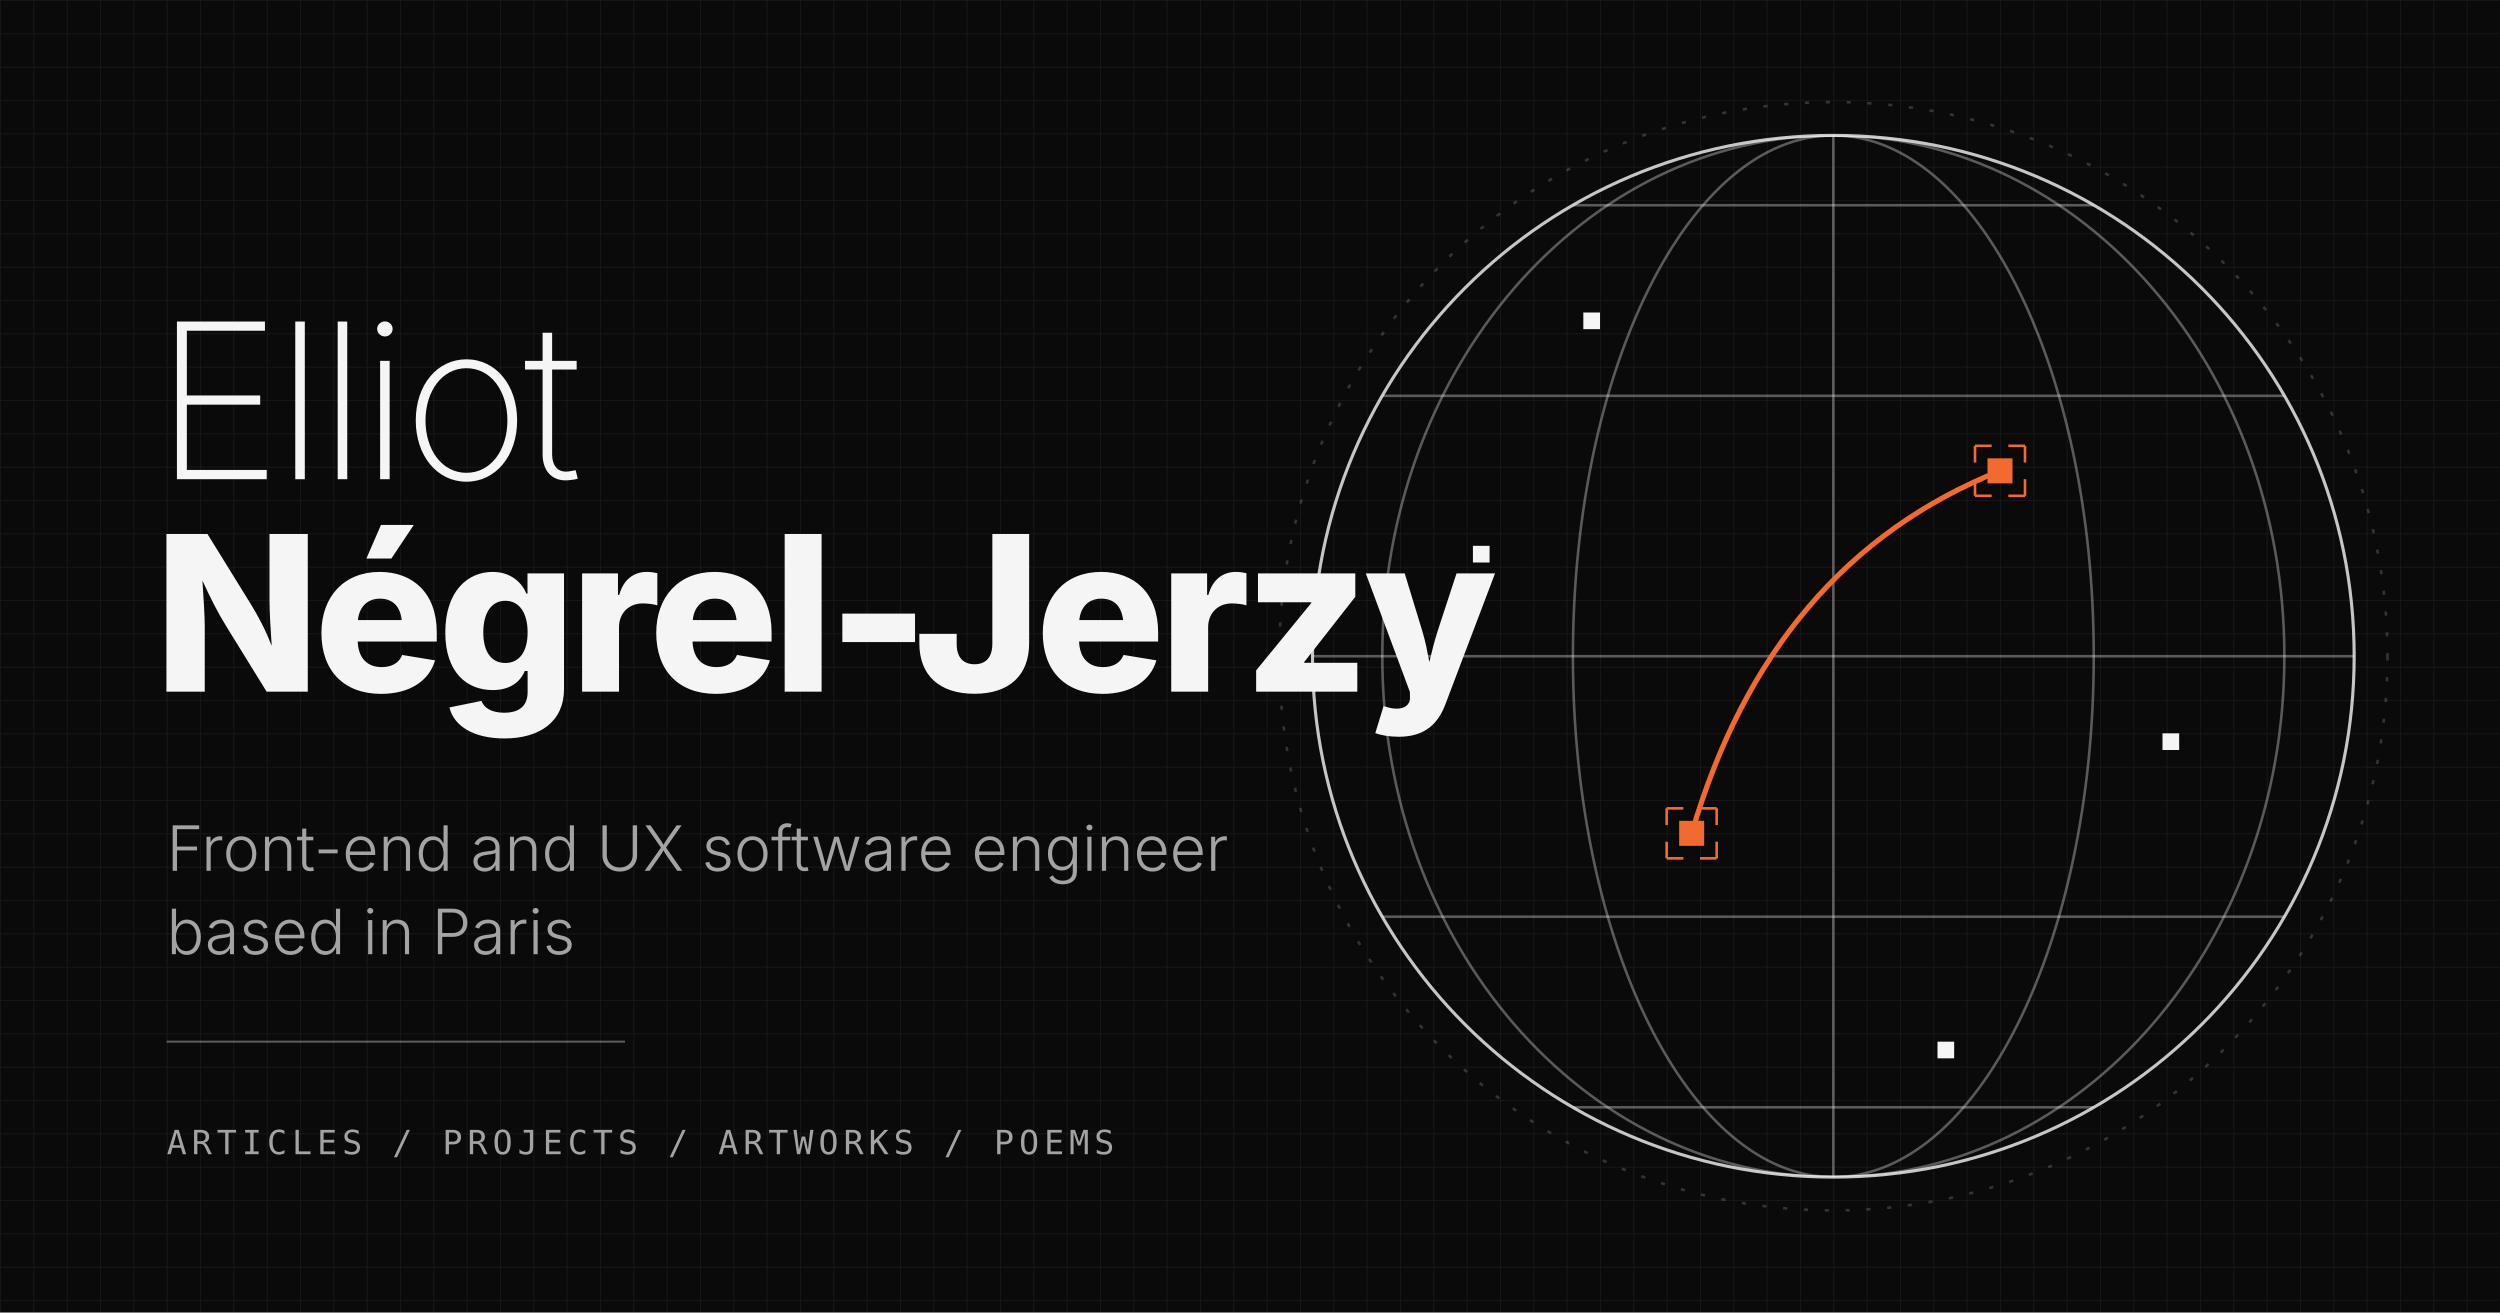
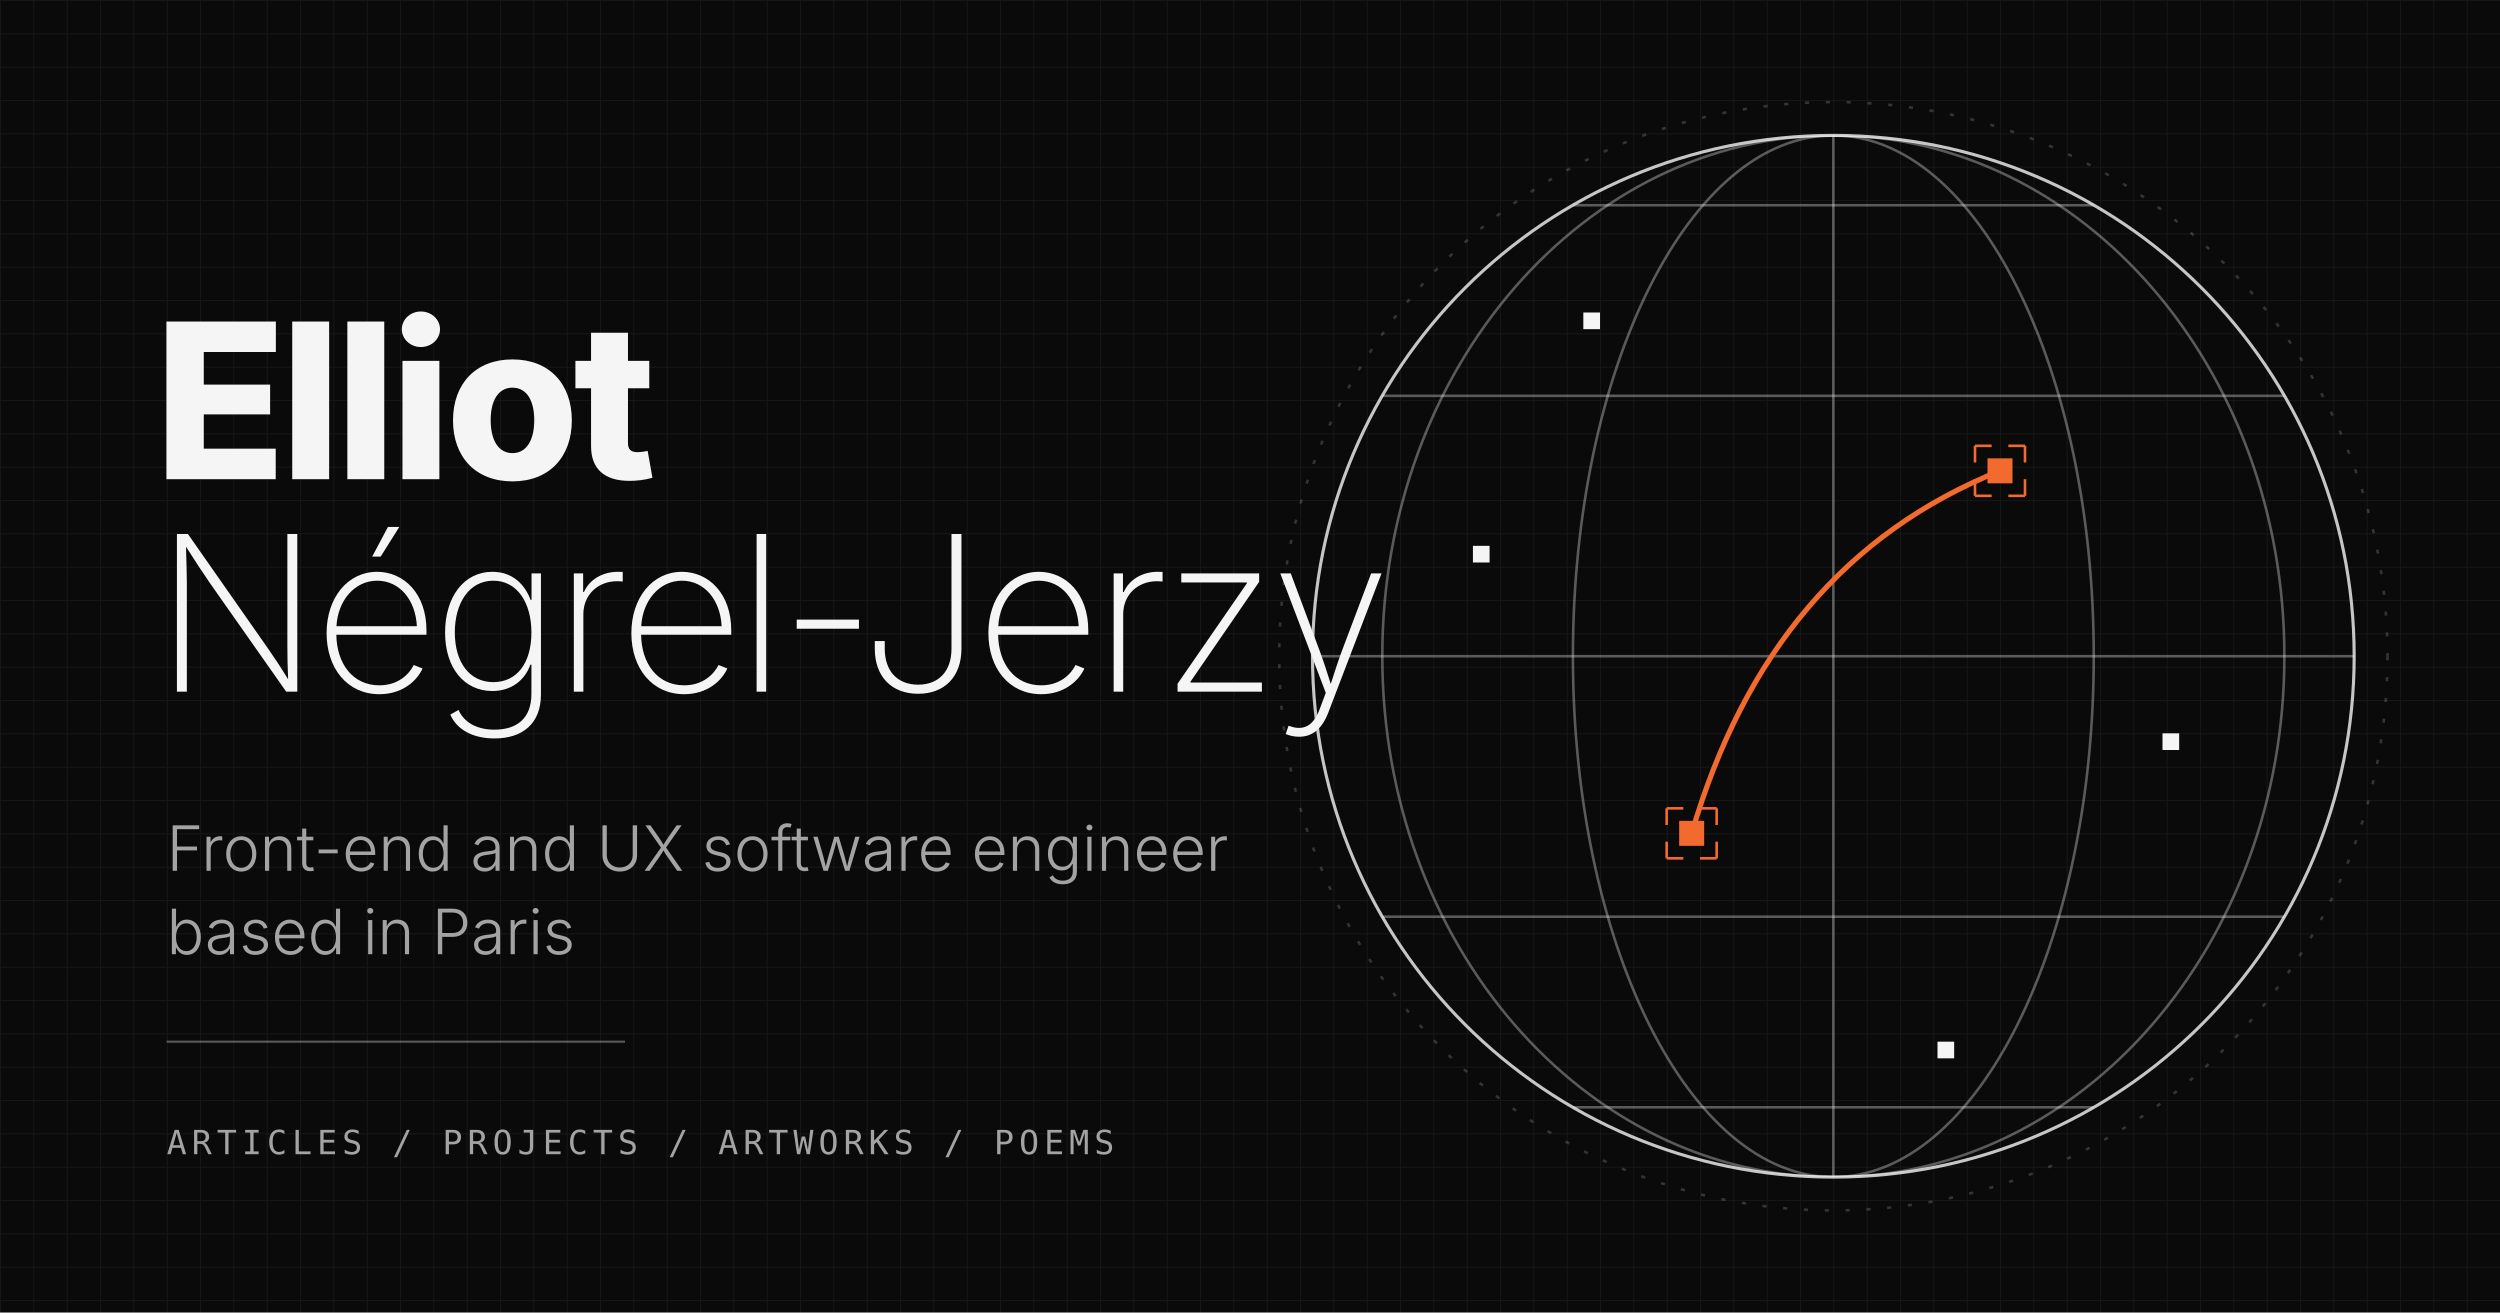
<svg xmlns="http://www.w3.org/2000/svg" width="1200" height="630" viewBox="0 0 1200 630">
  <defs>
    <pattern id="grid" width="16" height="16" patternUnits="userSpaceOnUse">
      <path d="M16 0H0V16" fill="none" stroke="#ffffff" stroke-opacity="0.05" stroke-width="1" />
    </pattern>
    <clipPath id="disc">
      <circle cx="880" cy="315" r="250" />
    </clipPath>
  </defs>
  <rect width="1200" height="630" fill="#0a0a0a" />
  <rect width="1200" height="630" fill="url(#grid)" />
  <g fill="none" stroke="#f5f5f5" stroke-opacity="0.34" stroke-width="1.25">
    <g clip-path="url(#disc)">
      <ellipse cx="880" cy="315" rx="125" ry="250" />
      <ellipse cx="880" cy="315" rx="216.5" ry="250" />
      <path d="M880 65V565" />
      <path d="M630 315H1130" />
      <path d="M663.5 190H1096.5M663.5 440H1096.5" />
      <path d="M755 98.5H1005M755 531.5H1005" />
    </g>
    <circle cx="880" cy="315" r="250" stroke-opacity="0.8" stroke-width="1.5" />
    <circle cx="880" cy="315" r="266" stroke-opacity="0.18" stroke-dasharray="2 8" />
  </g>
  <path d="M812 400 Q 850 270 960 226" fill="none" stroke="#f26a2e" stroke-width="2.5" stroke-linecap="square" />
  <g fill="#f5f5f5">
    <rect x="1038" y="352" width="8" height="8" />
    <rect x="707" y="262" width="8" height="8" />
    <rect x="930" y="500" width="8" height="8" />
    <rect x="760" y="150" width="8" height="8" />
  </g>
  <g fill="#f26a2e">
    <rect x="806" y="394" width="12" height="12" />
    <rect x="954" y="220" width="12" height="12" />
  </g>
  <g fill="none" stroke="#f26a2e" stroke-width="1.25">
    <path d="M800 388h8M800 388v8M824 388h-8M824 388v8M800 412h8M800 412v-8M824 412h-8M824 412v-8" transform="translate(0 0)" />
    <path d="M948 214h8M948 214v8M972 214h-8M972 214v8M948 238h8M948 238v-8M972 238h-8M972 238v-8" />
  </g>
  <g font-family="'Bricolage Grotesque', -apple-system, BlinkMacSystemFont, 'Segoe UI', system-ui, sans-serif" fill="#f5f5f5" letter-spacing="-3">
-     <text x="74" y="230" font-size="104" font-weight="200">Elliot</text>
-     <text x="74" y="332" font-size="104" font-weight="800">Négrel-Jerzy</text>
+     <text x="74" y="230" font-size="104" font-weight="800">Elliot</text>
+     <text x="74" y="332" font-size="104" font-weight="200">Négrel-Jerzy</text>
  </g>
  <g font-family="'Bricolage Grotesque', -apple-system, BlinkMacSystemFont, 'Segoe UI', system-ui, sans-serif" font-size="30" font-weight="300" fill="#a3a3a3">
    <text x="80" y="418">Front-end and UX software engineer</text>
    <text x="80" y="458">based in Paris</text>
  </g>
  <path d="M80 500H300" stroke="#f5f5f5" stroke-opacity="0.34" stroke-width="1" />
  <g font-family="ui-monospace, 'SF Mono', SFMono-Regular, Menlo, Consolas, monospace" font-size="16" letter-spacing="2.4" fill="#a3a3a3">
    <text x="80" y="554">ARTICLES / PROJECTS / ARTWORKS / POEMS</text>
  </g>
</svg>
